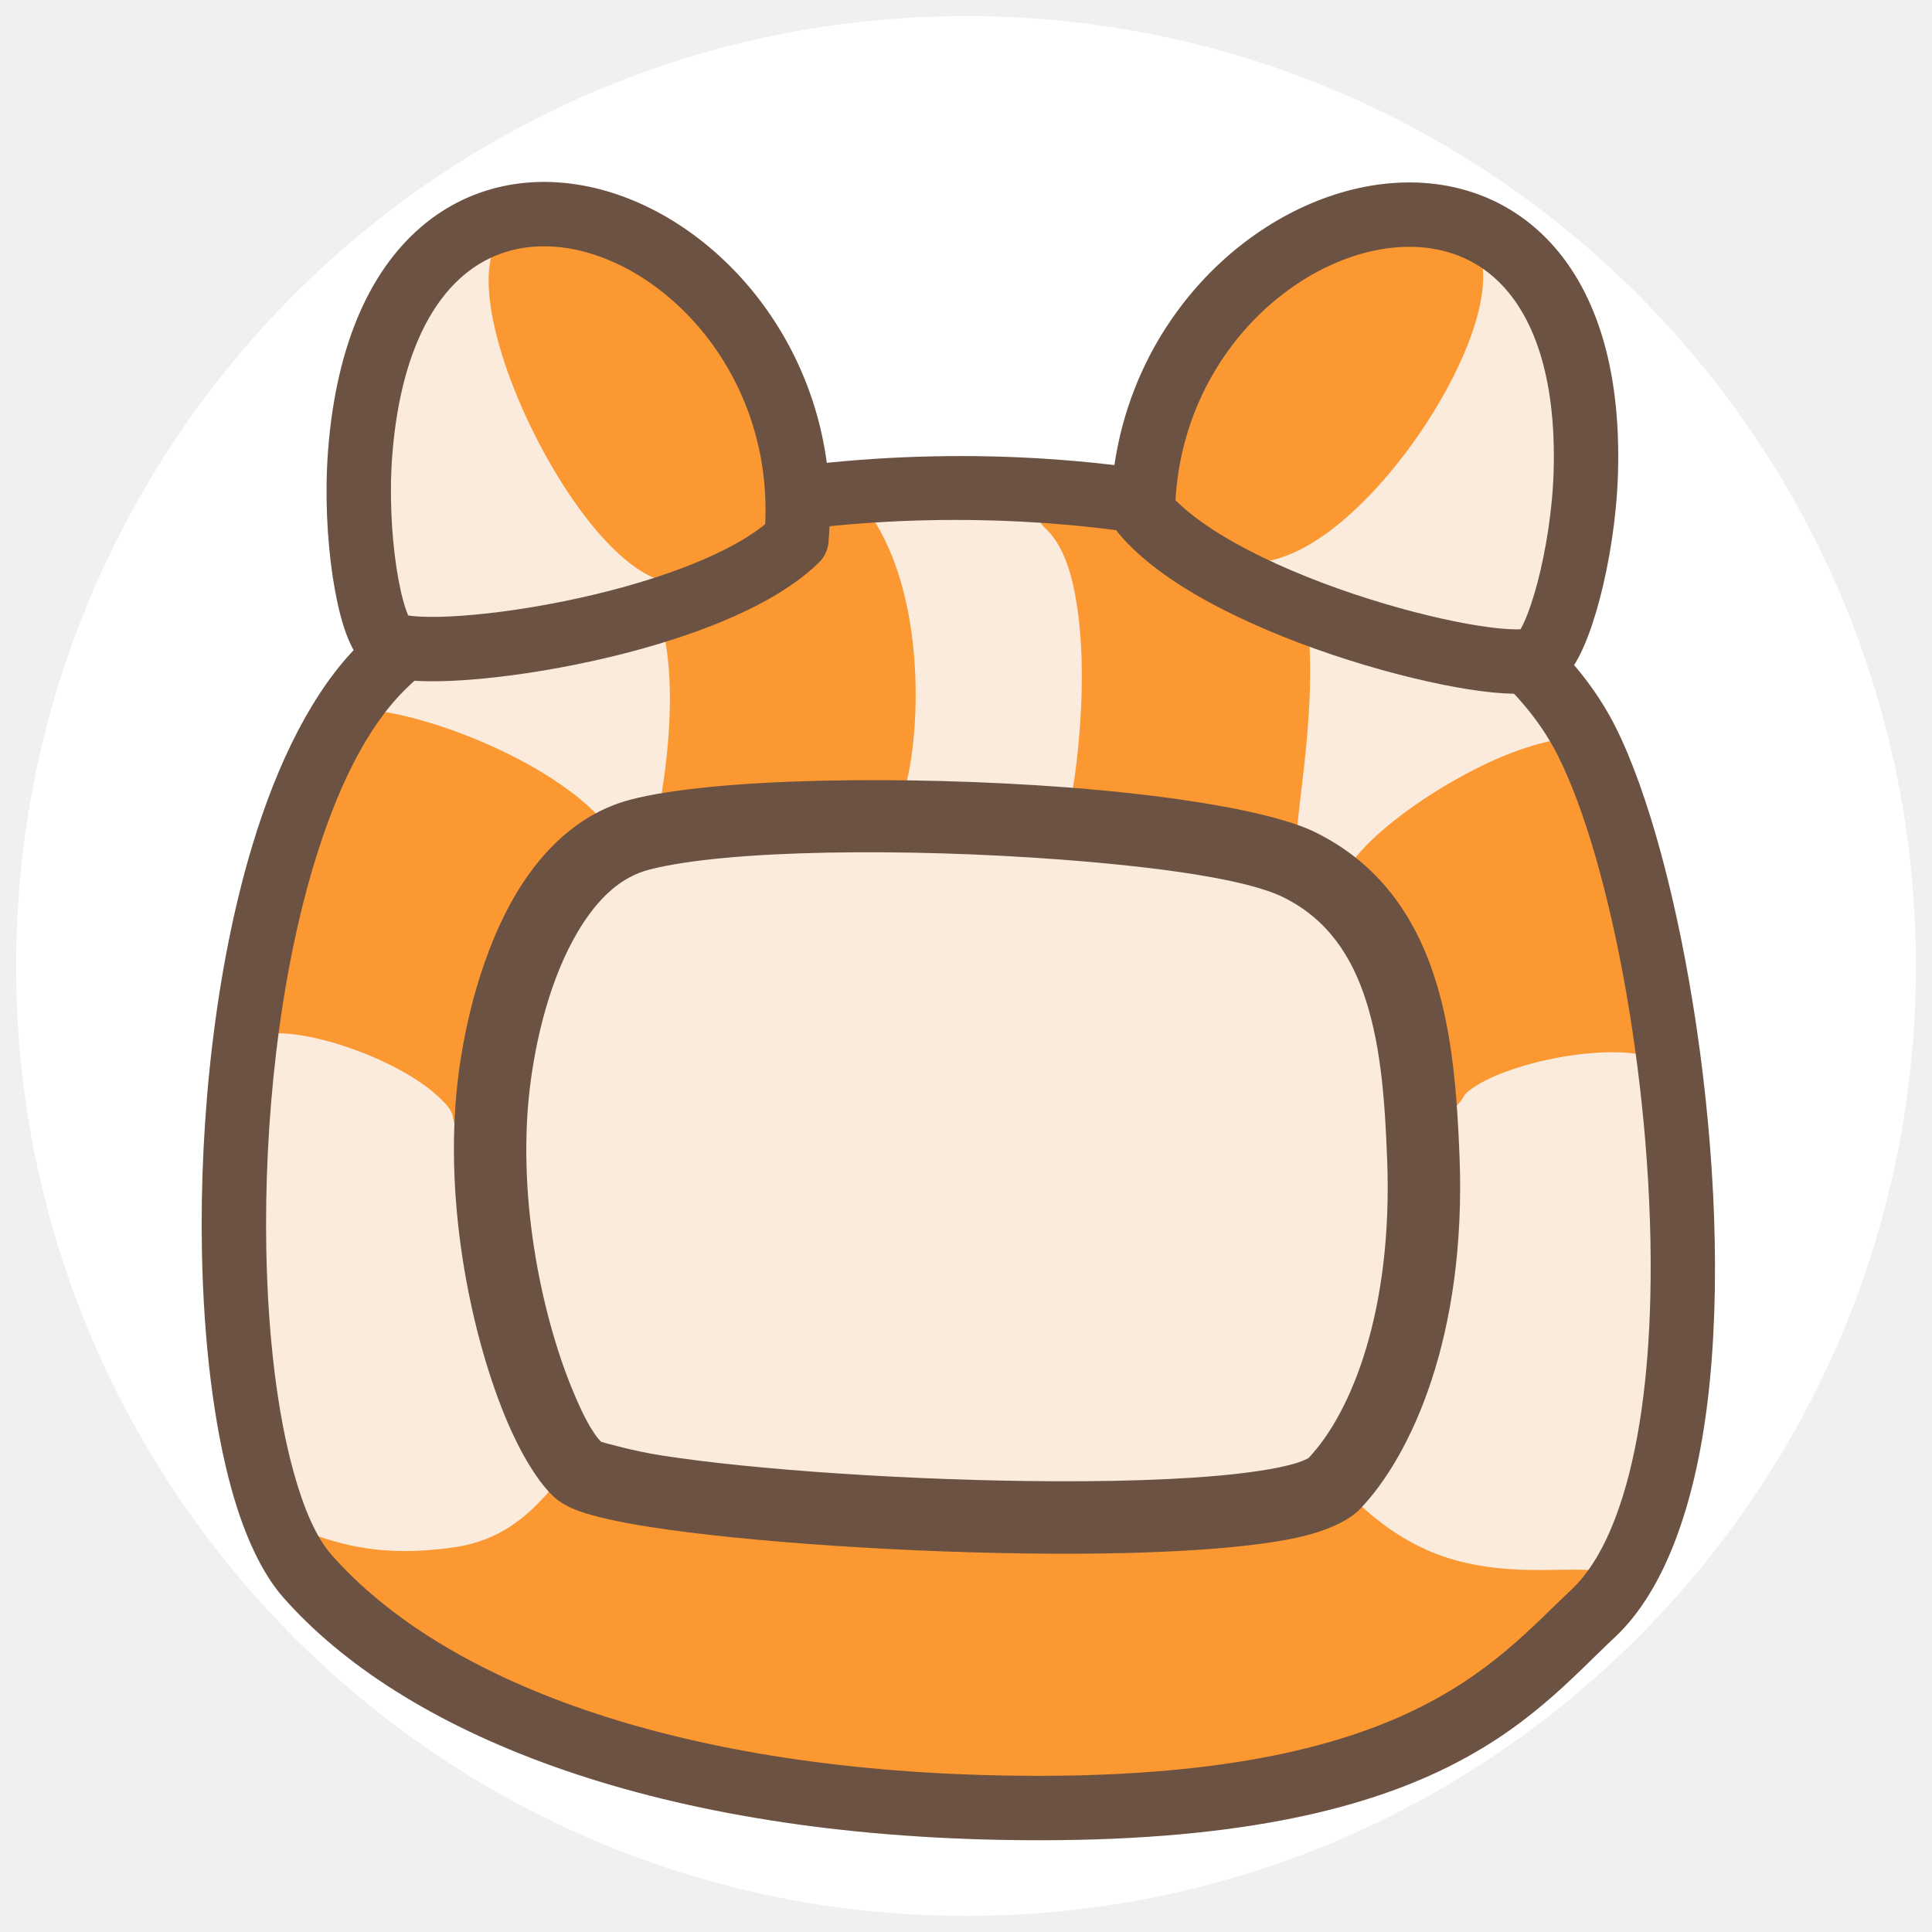
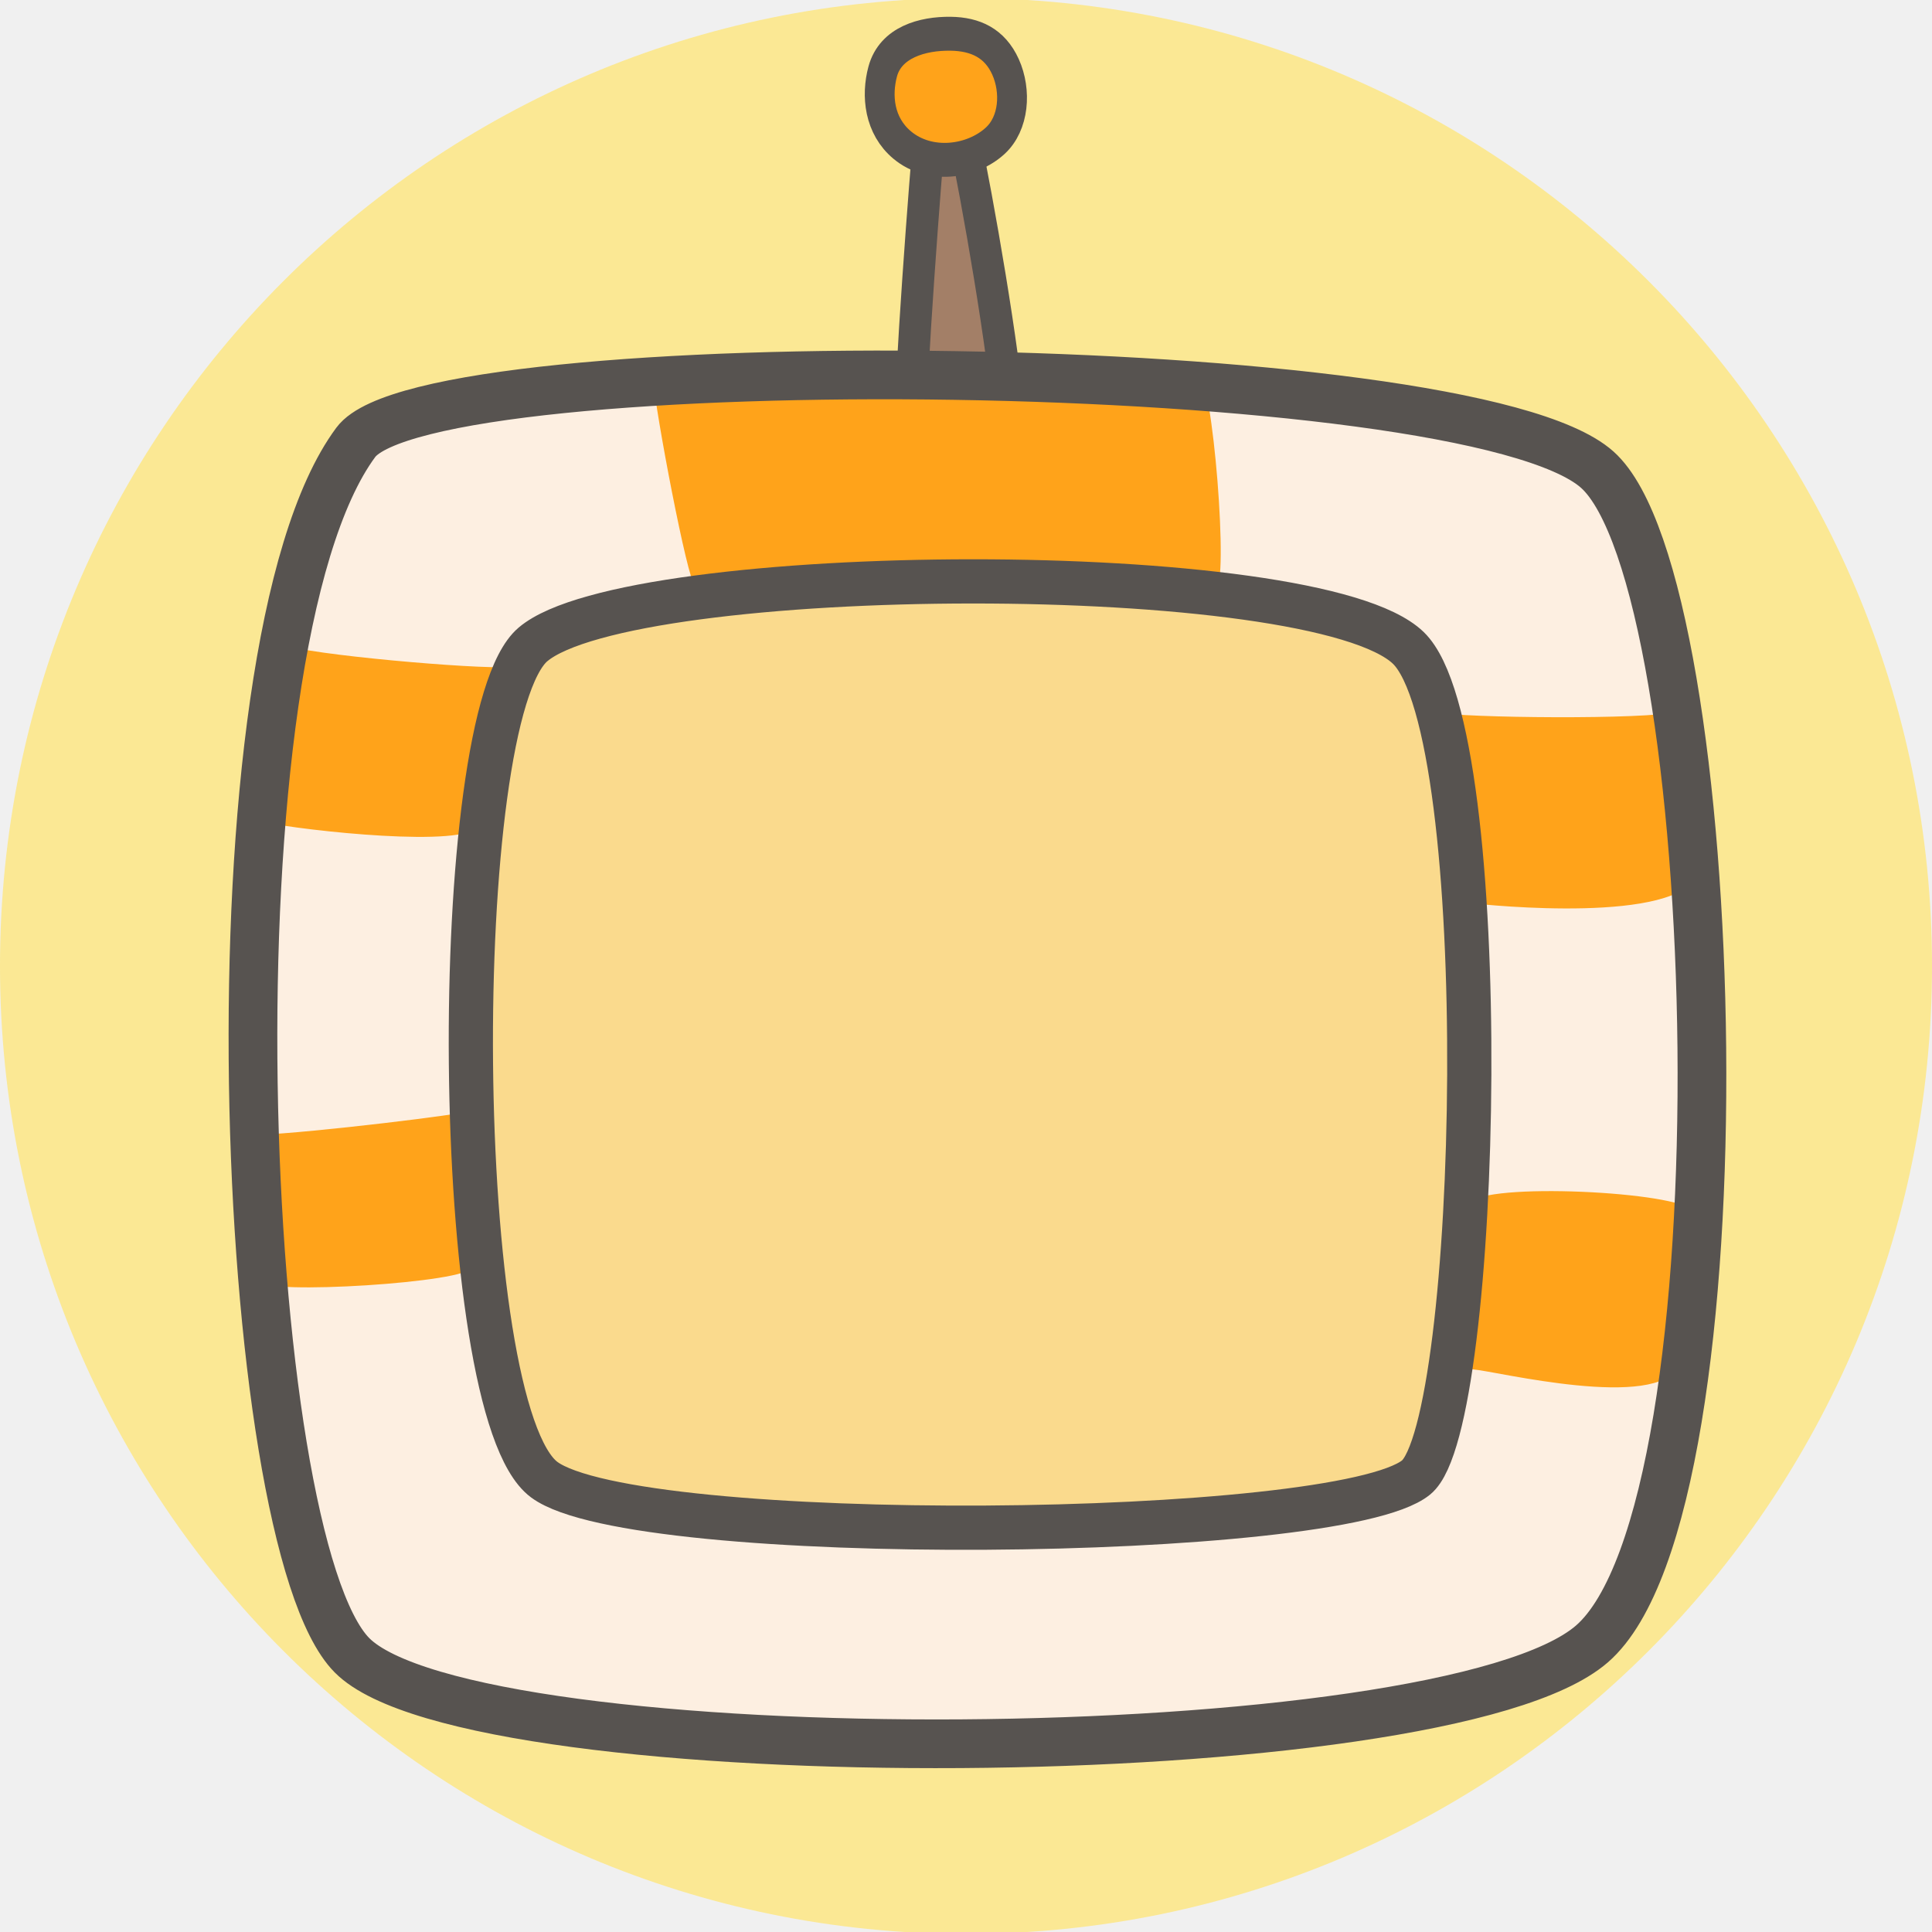
- <svg xmlns="http://www.w3.org/2000/svg" xml:space="preserve" style="fill-rule:evenodd;clip-rule:evenodd;stroke-linecap:round;stroke-linejoin:round;stroke-miterlimit:1.5" viewBox="0 0 240 240">
-   <ellipse cx="120.207" cy="123.66" rx="111.959" ry="109.643" style="fill:#fff" transform="matrix(1.05396 0 0 1.07622 -6.693 -13.085)" />
-   <g transform="translate(-148.446 -1.353)scale(.2369)">
-     <path d="M826.689 355.803c-91.934 91.579-98.175 408.993-38.941 476.309 60.003 68.191 184.828 117.942 363.312 121.481 219.71 4.356 268.02-61.651 310.88-101.758 79.28-74.187 44.83-361.859-3.33-457.476-81.42-161.651-492.873-177.064-631.921-38.556" style="fill:#faebdd" />
-     <clipPath id="a">
-       <path d="M826.689 355.803c-91.934 91.579-98.175 408.993-38.941 476.309 60.003 68.191 184.828 117.942 363.312 121.481 219.71 4.356 268.02-61.651 310.88-101.758 79.28-74.187 44.83-361.859-3.33-457.476-81.42-161.651-492.873-177.064-631.921-38.556" />
-     </clipPath>
-     <g clip-path="url(#a)">
-       <path d="M939.399 789.589c-12.191 9.692-28.175 39.98-72.07 46.3-42.859 6.17-68.979-1.458-95.922-12.82-9.744-4.109 61.846 52.009 152.954 88.115 61.208 24.257 146.389 29.239 204.069 33.497 173.74 12.825 334.94-70.377 339.47-91.885 2.39-11.378-41.79 2.224-86.89-11.736-39.78-12.316-61.69-41.834-64.02-41.211-27.92 7.47-90.19 24.979-183.3 20.233-95.51-4.868-187.667-35.759-194.291-30.493" style="fill:#fb9832" transform="translate(.002)" />
-       <path d="m927.578 774.72 6.43-3.466 6.175-1.186c3.26-.226 8.762.186 16.139 1.504 29.649 5.297 102.928 25.696 178.338 29.539 90.12 4.594 150.4-12.381 177.42-19.612l8.46-.342 5.07 1.648 4.46 2.823c5.08 4.025 24.09 27.233 56.56 37.286 23.02 7.126 45.8 6.123 60.99 5.902 9.24-.134 16.48.185 20.96 1.268l8.57 3.646 3.42 2.786 3.19 4.02 1.98 4.135 1.05 4.369-.3 7.666-2.13 6.11-4.14 6.392c-4.02 5.001-11.5 11.532-22.34 18.567-50.97 33.083-186.71 86.49-330.85 75.85-59.28-4.376-146.762-9.852-209.668-34.782-86.35-34.22-155.537-86.407-161.133-93.168l-4.002-7.546-.654-6.549 1.522-6.203 4.224-6.114 4.39-3.187 5.658-1.93 6.277-.06 5.144 1.48c24.111 10.168 47.479 17.043 85.834 11.521 24.988-3.598 38.696-17.027 48.167-27.296 5.792-6.28 10.545-11.697 14.789-15.071m-72.389 81.672c22.485 12.828 48.739 26.262 76.17 37.132 59.512 23.585 142.381 28.073 198.471 32.213 117.46 8.671 229-28.08 286.85-58.051.72-.376 1.44-.759 2.17-1.149-13.46-.739-28.41-2.672-43.46-7.331-29.06-8.999-52.97-28.79-63.35-38.378-32.31 8.504-92.97 22.626-179.31 18.225-76.32-3.89-166.753-25.325-186.18-30.11-3.305 3.558-7.051 8.092-11.729 12.759-13.708 13.675-33.256 28.449-64.785 32.988a250 250 0 0 1-14.847 1.702" style="fill:#fb9832" transform="translate(.002)" />
-       <path d="M803.555 304.526c-7.718 1.385-4.925 91.329-9.499 115.046-1.63 8.456 105.539 31.834 124.68 12.794 19.14-19.04-.497-117.34-9.836-127.033-7.813-8.11-97.301-2.251-105.345-.807" style="fill:#fb9832" transform="rotate(243.906 1177.659 255.64)" />
-       <path d="M912.128 309.349c-7.511 15.356-8.342 115.821-7.215 116.643 9.619 7.003 154.657-19.874 149.967-26.408-.26-.358-9.36-98.53-1.15-111.238 18.24-28.227-134.133 5.731-141.602 21.003" style="fill:#fb9832" transform="rotate(119.041 903.15 363.732)skewX(8.007)" />
-       <path d="M875.654 352.035c2.551 30.913-2.502 147.223.934 153.701 3.884 7.323 83.307 26.529 97.78 17.47 19.759-12.366 28.002-127.37.686-159.512-5.361-6.309-100.098-20.113-99.4-11.659" style="fill:#fb9832" transform="matrix(.82904 0 0 .92015 476.93 -41.696)" />
-       <path d="M845.069 368.554c2.977 9.452 19.264 29.101 26.665 57.38 5.372 20.526 8.345 57.125 8.91 58.907 1.013 3.201 82.781 3.918 101.233-2.159 8.087-2.664 4.096-36.397 1.534-64.13-2.872-31.104-16.823-64.596-20.859-64.413-25.008 1.128-45.042 3.882-70.445 6.698-5.559.616-47.524 6.176-47.038 7.717" style="fill:#fb9832" transform="matrix(.80711 0 0 1.08156 290.889 -100.657)" />
-       <path d="M1356.34 478.188c-3.07 7.239-11.44 10.624-18.68 7.553-7.24-3.07-10.62-11.439-7.55-18.678 2.51-5.914 7.75-13.058 15.32-20.401 14.68-14.258 38.66-30.355 62.22-41.29 25.12-11.655 50.06-16.521 64.76-11.21 7.4 2.672 11.23 10.845 8.56 18.24s-10.85 11.229-18.24 8.558c-3.06-1.105-6.96-.887-11.36-.249-9.44 1.37-20.5 5.299-31.73 10.507-17.72 8.223-35.75 19.705-48.65 30.702-7.07 6.028-12.64 11.536-14.65 16.268" style="fill:#fb9832" transform="translate(.002)" />
-       <path d="M1311.02 403.418c-2.18 7.554-10.09 11.919-17.64 9.739-7.56-2.179-11.92-10.082-9.74-17.637 2.72-9.443 11.48-20.041 24.64-29.293 25.51-17.918 67.67-32.364 93.27-31.466 7.85.276 14.01 6.88 13.73 14.738-.27 7.858-6.88 14.014-14.73 13.738-17.92-.629-45.6 8.534-66.29 20.273-6.63 3.762-12.53 7.796-17.04 11.958-2.97 2.739-5.43 5.25-6.2 7.95" style="fill:#fb9832" transform="rotate(11.218 447.352 913.807)" />
-       <path d="M955.741 462.615c.914 7.809-4.685 14.892-12.494 15.806s-14.892-4.685-15.806-12.495c-.584-4.988-4.536-9.692-9.584-14.611-7.004-6.827-16.464-13.335-26.923-19.225-19.639-11.06-42.789-19.861-61.145-23.774-5.564-1.186-10.636-1.918-14.948-2.037-2.447-.068-4.498-.167-5.916.468-7.176 3.216-15.612.001-18.827-7.175-3.216-7.175-.001-15.611 7.175-18.827 6.07-2.72 15.909-3.761 28.074-2.123 21.932 2.952 53.501 13.96 79.569 28.64 15.534 8.749 29.106 18.842 37.994 29.11 7.459 8.616 11.821 17.615 12.831 26.243" style="fill:#fb9832" transform="translate(.002)" />
-       <path d="M991.639 298.252c-5.753-5.36-6.073-14.382-.713-20.136s14.384-6.072 20.134-.713c16.51 15.377 26.63 40.453 31.31 67.239 6.73 38.529 2.34 80.148-5.23 97.35-3.17 7.197-11.59 10.467-18.78 7.299-7.2-3.168-10.47-11.583-7.3-18.78 6.29-14.298 8.84-48.942 3.24-80.966-3.54-20.252-10.18-39.668-22.661-51.293" style="fill:#fb9832" transform="translate(61.091 -14.473)" />
-       <path d="M988.318 312.093c-7.227-3.098-10.58-11.48-7.482-18.707s11.48-10.58 18.707-7.482c21.927 9.4 33.937 31.738 38.597 58.419 5.96 34.061.35 74.95-2.8 93.482-1.32 7.752-8.68 12.977-16.43 11.66-7.75-1.316-12.98-8.678-11.66-16.43 2.82-16.615 8.17-53.264 2.83-83.803-2.87-16.402-8.28-31.361-21.762-37.139" style="fill:#fb9832" transform="translate(-34.443 -6.426)" />
-       <path d="M984.22 396.953c1.021 7.796-4.48 14.955-12.276 15.976-7.797 1.02-14.955-4.48-15.976-12.277-.49-3.742-3.735-7.143-7.679-10.817-9.12-8.492-23.034-16.267-37.745-22.227-14.882-6.03-30.626-10.192-43.408-10.875-5.903-.315-10.988-.285-14.254 1.76-6.665 4.174-15.463 2.151-19.636-4.513-4.174-6.664-2.152-15.462 4.512-19.636 6.572-4.115 16.131-6.394 27.62-6.182 20.921.384 49.593 8.762 73.039 20.932 13.932 7.231 26.008 15.821 33.936 24.59 6.88 7.61 10.867 15.633 11.867 23.269" style="fill:#fb9832" transform="translate(-91.872 190.88)" />
-       <path d="M993.494 307.824c-4.48-6.462-2.872-15.345 3.59-19.826 6.466-4.48 15.346-2.871 19.826 3.591 12.32 17.774 17.12 44.429 17.59 71.747.63 36.774-6.1 74.578-6.69 87.573-.35 7.855-7.02 13.944-14.87 13.589-7.86-.355-13.947-7.02-13.592-14.875.576-12.733 7.282-49.764 6.662-85.795-.37-21.221-2.94-42.196-12.516-56.004" style="fill:#fb9832" transform="translate(279.083 -10.652)" />
-       <path d="M1000.33 292.691c-5.781-5.328-6.152-14.348-.824-20.131 5.324-5.784 14.344-6.154 20.134-.826 15.31 14.107 23.72 39.143 26.78 66.777 4.14 37.241-.59 78.993-3.81 97.762-1.33 7.75-8.7 12.962-16.45 11.632-7.75-1.329-12.96-8.701-11.63-16.451 2.96-17.241 7.37-55.59 3.58-89.8-2.23-20.006-6.69-38.75-17.78-48.963" style="fill:#fb9832" transform="translate(174.325 -10.069)" />
+ <svg xmlns="http://www.w3.org/2000/svg" width="100%" height="100%" viewBox="0 0 32 32" version="1.1" xml:space="preserve" style="fill-rule:evenodd;clip-rule:evenodd;stroke-linecap:round;stroke-linejoin:round;stroke-miterlimit:1.5;">
+   <rect id="Artboard1" x="0" y="0" width="32" height="32" style="fill:none;" />
+   <clipPath id="_clip1">
+     <rect id="Artboard11" x="0" y="0" width="32" height="32" />
+   </clipPath>
+   <g clip-path="url(#_clip1)">
+     <g id="card" transform="matrix(0.0655022,0,0,0.0655022,0.146955,0.448169)">
+       <g transform="matrix(0.240637,0,0,0.247518,3.82241,-6.82838)">
+         <ellipse cx="989.877" cy="986.808" rx="1015.09" ry="988.825" style="fill:rgb(251,232,148);" />
+       </g>
+       <g id="A" transform="matrix(-0.272081,0,0,0.272081,510.684,-85.2135)">
+         <path d="M938.268,687.758C931.115,680.95 905.434,633.581 1010.8,639.69C1061.02,642.602 1058.76,668.322 1048.8,686.99C1032.7,717.158 960.368,708.796 938.268,687.758Z" style="fill:rgb(163,127,103);stroke:rgb(87,83,80);stroke-width:29.68px;" />
+         <path d="M946.917,681.524C952.535,612.418 975.668,478.356 990.661,407.282C995.094,386.267 1018.19,381.545 1021.25,411.181C1024.35,441.157 1040.38,651.769 1038.61,684.686" style="fill:rgb(163,127,103);stroke:rgb(87,83,80);stroke-width:29.68px;" />
+         <g transform="matrix(0.72621,0,0,0.825653,260.668,179.273)">
+           <path d="M950.183,207.04C936.23,234.303 939.174,270.613 963.337,290.153C993.409,314.471 1047.1,320.935 1082.37,295.034C1112.08,273.217 1115.62,239.298 1107.33,212.215C1097.33,179.568 1056.81,169.249 1020.23,169.721C988.542,170.129 963.815,180.405 950.183,207.04Z" style="fill:rgb(255,163,26);stroke:rgb(87,83,80);stroke-width:38.17px;" />
+         </g>
+       </g>
+       <g transform="matrix(-0.356991,0,0,0.356991,599.922,-104.98)">
+         <path d="M559.229,1439.38C446.823,1341.97 465.217,688.111 555.413,607.572C647.963,524.931 1383.35,518.773 1434.78,588.24C1543.6,735.22 1518.61,1365.26 1437.49,1447.33C1352.3,1533.52 664.916,1530.96 559.229,1439.38Z" style="fill:rgb(253,239,225);" />
+         <clipPath id="_clip2">
+           <path d="M559.229,1439.38C446.823,1341.97 465.217,688.111 555.413,607.572C647.963,524.931 1383.35,518.773 1434.78,588.24C1543.6,735.22 1518.61,1365.26 1437.49,1447.33C1352.3,1533.52 664.916,1530.96 559.229,1439.38Z" />
+         </clipPath>
+         <g clip-path="url(#_clip2)">
+           <g transform="matrix(1,0,0,1,76.3612,-196.085)">
+             <path d="M1251,943.359C1270.86,945.295 1394.93,934.543 1409.46,927.566C1422.52,962.885 1421.35,989.246 1424.72,1053.15C1393.98,1059.64 1279.44,1071.8 1272.18,1056.06C1258.97,1027.42 1254.42,993.097 1251,943.359Z" style="fill:rgb(255,163,26);" />
+           </g>
+           <g transform="matrix(0.979766,0.200148,-0.200148,0.979766,-635.133,-401.718)">
+             <path d="M1347.68,929.773C1367.55,931.708 1499.08,903.4 1513.62,896.424C1526.67,931.742 1515.6,969.19 1518.98,1033.09C1504.12,1038.02 1377.13,1077.32 1356.03,1045.54C1347.28,1032.37 1351.11,979.511 1347.68,929.773Z" style="fill:rgb(255,163,26);" />
+           </g>
+           <g transform="matrix(0.999483,0.0321586,-0.0321586,0.999483,-832.192,141.668)">
+             <path d="M1351.05,949.365C1350.08,935.236 1489.81,922.867 1507.71,936.176C1537.94,958.636 1535.23,1052.38 1509.55,1055.29C1494,1057.04 1380.91,1088.92 1364.41,1057.25C1357.1,1043.22 1354.47,999.103 1351.05,949.365Z" style="fill:rgb(255,163,26);" />
+           </g>
+           <g transform="matrix(0.982237,0.187643,-0.187643,0.982237,297.594,-116.115)">
+             <path d="M1266.64,958.843C1287.06,958.76 1404.76,950.296 1417.58,945.366C1430.63,980.685 1424.07,985.319 1427.44,1049.22C1427.99,1059.62 1280.29,1078.25 1278.81,1067.79C1276.58,1052.14 1270.06,1008.58 1266.64,958.843Z" style="fill:rgb(255,163,26);" />
+           </g>
+           <g transform="matrix(-0.0545519,0.998511,-0.998511,-0.0545519,2071.02,-740.309)">
+             <path d="M1328.32,775.654C1348.74,775.571 1473.46,792.315 1475.23,797.089C1488.28,832.408 1494.42,1101.35 1497.8,1165.26C1498.32,1175.09 1345.93,1171.54 1344.44,1161.09C1342.21,1145.43 1331.75,825.392 1328.32,775.654Z" style="fill:rgb(255,163,26);" />
+           </g>
+           <g transform="matrix(0.794214,0,0,0.794214,204.402,210.11)">
+             <path d="M603.527,1399.26C545.766,1352.2 532.495,734.816 610.453,659.414C693.558,579.033 1304.12,582.66 1391.09,656.267C1467.69,721.096 1465.5,1338.82 1381.07,1401.24C1299.23,1461.76 672.536,1455.48 603.527,1399.26Z" style="fill:rgb(250,218,141);stroke:rgb(87,83,80);stroke-width:39.43px;" />
+           </g>
+         </g>
+         <path d="M559.229,1439.38C446.823,1341.97 465.217,688.111 555.413,607.572C647.963,524.931 1383.35,518.773 1434.78,588.24C1543.6,735.22 1518.61,1365.26 1437.49,1447.33C1352.3,1533.52 664.916,1530.96 559.229,1439.38Z" style="fill:none;stroke:rgb(87,83,80);stroke-width:34.5px;" />
+       </g>
    </g>
-     <path d="M814.773 343.841c86.478-86.142 274.277-116.422 429.177-89.411 105.62 18.418 195.21 63.779 229.74 132.333 34.66 68.814 62.79 234.33 48.36 353.639-6.58 54.441-22.54 99.4-48.57 123.762-44.53 41.664-94.51 110.836-322.76 106.311-184.78-3.664-313.527-56.611-375.649-127.209-10.776-12.247-20.036-31.589-26.907-56.18-9.381-33.577-14.758-77.513-15.657-125.021-1.336-70.572 7.174-149.069 26.35-212.749 13.399-44.493 32.212-81.863 55.916-105.475m23.833 23.925c-20.425 20.346-35.868 52.949-47.413 91.288-18.24 60.568-26.192 135.248-24.922 202.372.838 44.29 5.672 85.271 14.418 116.573 5.214 18.663 11.556 33.664 19.735 42.959 57.886 65.785 178.784 112.339 350.966 115.753 211.19 4.187 257.82-58.655 299.01-97.205 10.92-10.218 19.04-25.311 25.3-43.508 10.43-30.302 15.32-68.805 16.31-110.109 2.51-105.067-20.38-228.15-48.48-283.935-30.61-60.77-111.75-97.929-205.38-114.256-143.98-25.107-319.163-.002-399.544 80.068" style="fill:#6c5242" />
-     <path d="M938.959 423.292c80.301-21.009 337.141-10.57 395.131 17.97 64.99 31.988 71.7 107.892 74.37 175.553 3.93 99.692-25.63 166.555-53.78 195.595-35.72 36.86-424.972 15.652-452.082-8.163-25.054-22.01-64.193-135.045-50.298-236.93 7.643-56.042 32.455-129.843 86.659-144.025" style="fill:#faebdd" transform="translate(140.124 72.892)scale(.87532)" />
-     <path d="M933.466 402.298c49.534-12.96 164.404-14.736 261.254-7.38 66.4 5.042 124.43 14.803 148.95 26.873 38.23 18.816 59.7 50.233 71.63 87.211 10.72 33.245 13.43 71.175 14.84 106.958 4.26 108.052-29.37 180.078-59.87 211.554-6.14 6.334-18.97 12.892-37.92 16.969-31.9 6.863-85.47 9.746-144.5 9.537-86.88-.307-185.77-7.076-242.952-16.051-18.735-2.941-33.336-6.245-42.283-9.506-6.775-2.469-11.476-5.397-14.34-7.912-9.061-7.96-20.382-25.358-30.315-49.745-20.319-49.885-37.443-131.044-27.162-206.422 4.99-36.592 17.01-80.039 38.326-112.357 16.138-24.467 37.547-42.719 64.342-49.729m-17.555 384.696c2.831.82 19.47 5.547 35.718 8.097 55.631 8.732 151.851 15.228 236.371 15.527 47.67.168 91.58-1.603 122.08-6.206 9.11-1.375 16.9-2.971 23.02-4.921 2.49-.79 5.76-2.333 6.47-2.672 25.63-26.868 50.78-88.364 47.2-179.148-1.26-31.879-3.23-65.731-12.78-95.35-8.35-25.887-22.72-48.416-49.49-61.589-21.86-10.762-73.86-18.04-133.06-22.536-91.56-6.953-200.165-6.16-246.988 6.091-16.571 4.336-29.116 16.505-39.096 31.637-17.859 27.077-27.372 63.667-31.554 94.325-9.173 67.263 6.223 139.67 24.355 184.185 6.18 15.174 12.088 26.88 17.754 32.56" style="fill:#6c5242" transform="translate(140.124 72.892)scale(.87532)" />
-   </g>
-   <g transform="translate(-15.263 -17.795)scale(1.125)">
-     <path d="M139.754 72.362c.65-35.143 50.289-49.89 48.918-4.34-.268 8.932-3.046 19.068-5.29 20.448-3.665 2.253-34.707-5.318-43.628-16.108" style="fill:#faebdd" />
-     <clipPath id="b">
-       <path d="M139.754 72.362c.65-35.143 50.289-49.89 48.918-4.34-.268 8.932-3.046 19.068-5.29 20.448-3.665 2.253-34.707-5.318-43.628-16.108" />
-     </clipPath>
-     <g clip-path="url(#b)">
-       <path d="M152.548 76.898c13.678-1.153 34.768-38.545 16.978-35.517-12.654 2.153-29.879 19.307-31.724 27.425-1.68 7.395 9.159 8.564 14.746 8.092" style="fill:#fb9832;stroke:#fb9832;stroke-width:2px" />
-     </g>
-     <path d="M139.754 72.362c.65-35.143 50.289-49.89 48.918-4.34-.268 8.932-3.046 19.068-5.29 20.448-3.665 2.253-34.707-5.318-43.628-16.108" style="fill:none;stroke:#6c5242;stroke-width:7.11px" />
-   </g>
-   <g transform="rotate(6.175 104.142 2448.679)scale(-1.125 1.125)">
-     <path d="M139.754 72.362c.65-35.143 50.289-49.89 48.918-4.34-.268 8.932-3.046 19.068-5.29 20.448-3.665 2.253-34.707-5.318-43.628-16.108" style="fill:#faebdd" />
-     <clipPath id="c">
-       <path d="M139.754 72.362c.65-35.143 50.289-49.89 48.918-4.34-.268 8.932-3.046 19.068-5.29 20.448-3.665 2.253-34.707-5.318-43.628-16.108" />
-     </clipPath>
-     <g clip-path="url(#c)">
-       <path d="M151.345 77.368c10.719 3.826 35.971-39.015 18.181-35.987-12.364 2.104-26.437 14.478-29.214 22.381-2.653 7.553 5.534 11.644 11.033 13.606" style="fill:#fb9832;stroke:#fb9832;stroke-width:2px" />
-     </g>
-     <path d="M139.754 72.362c.65-35.143 50.289-49.89 48.918-4.34-.268 8.932-3.046 19.068-5.29 20.448-3.665 2.253-34.707-5.318-43.628-16.108" style="fill:none;stroke:#6c5242;stroke-width:7.11px" />
  </g>
</svg>
